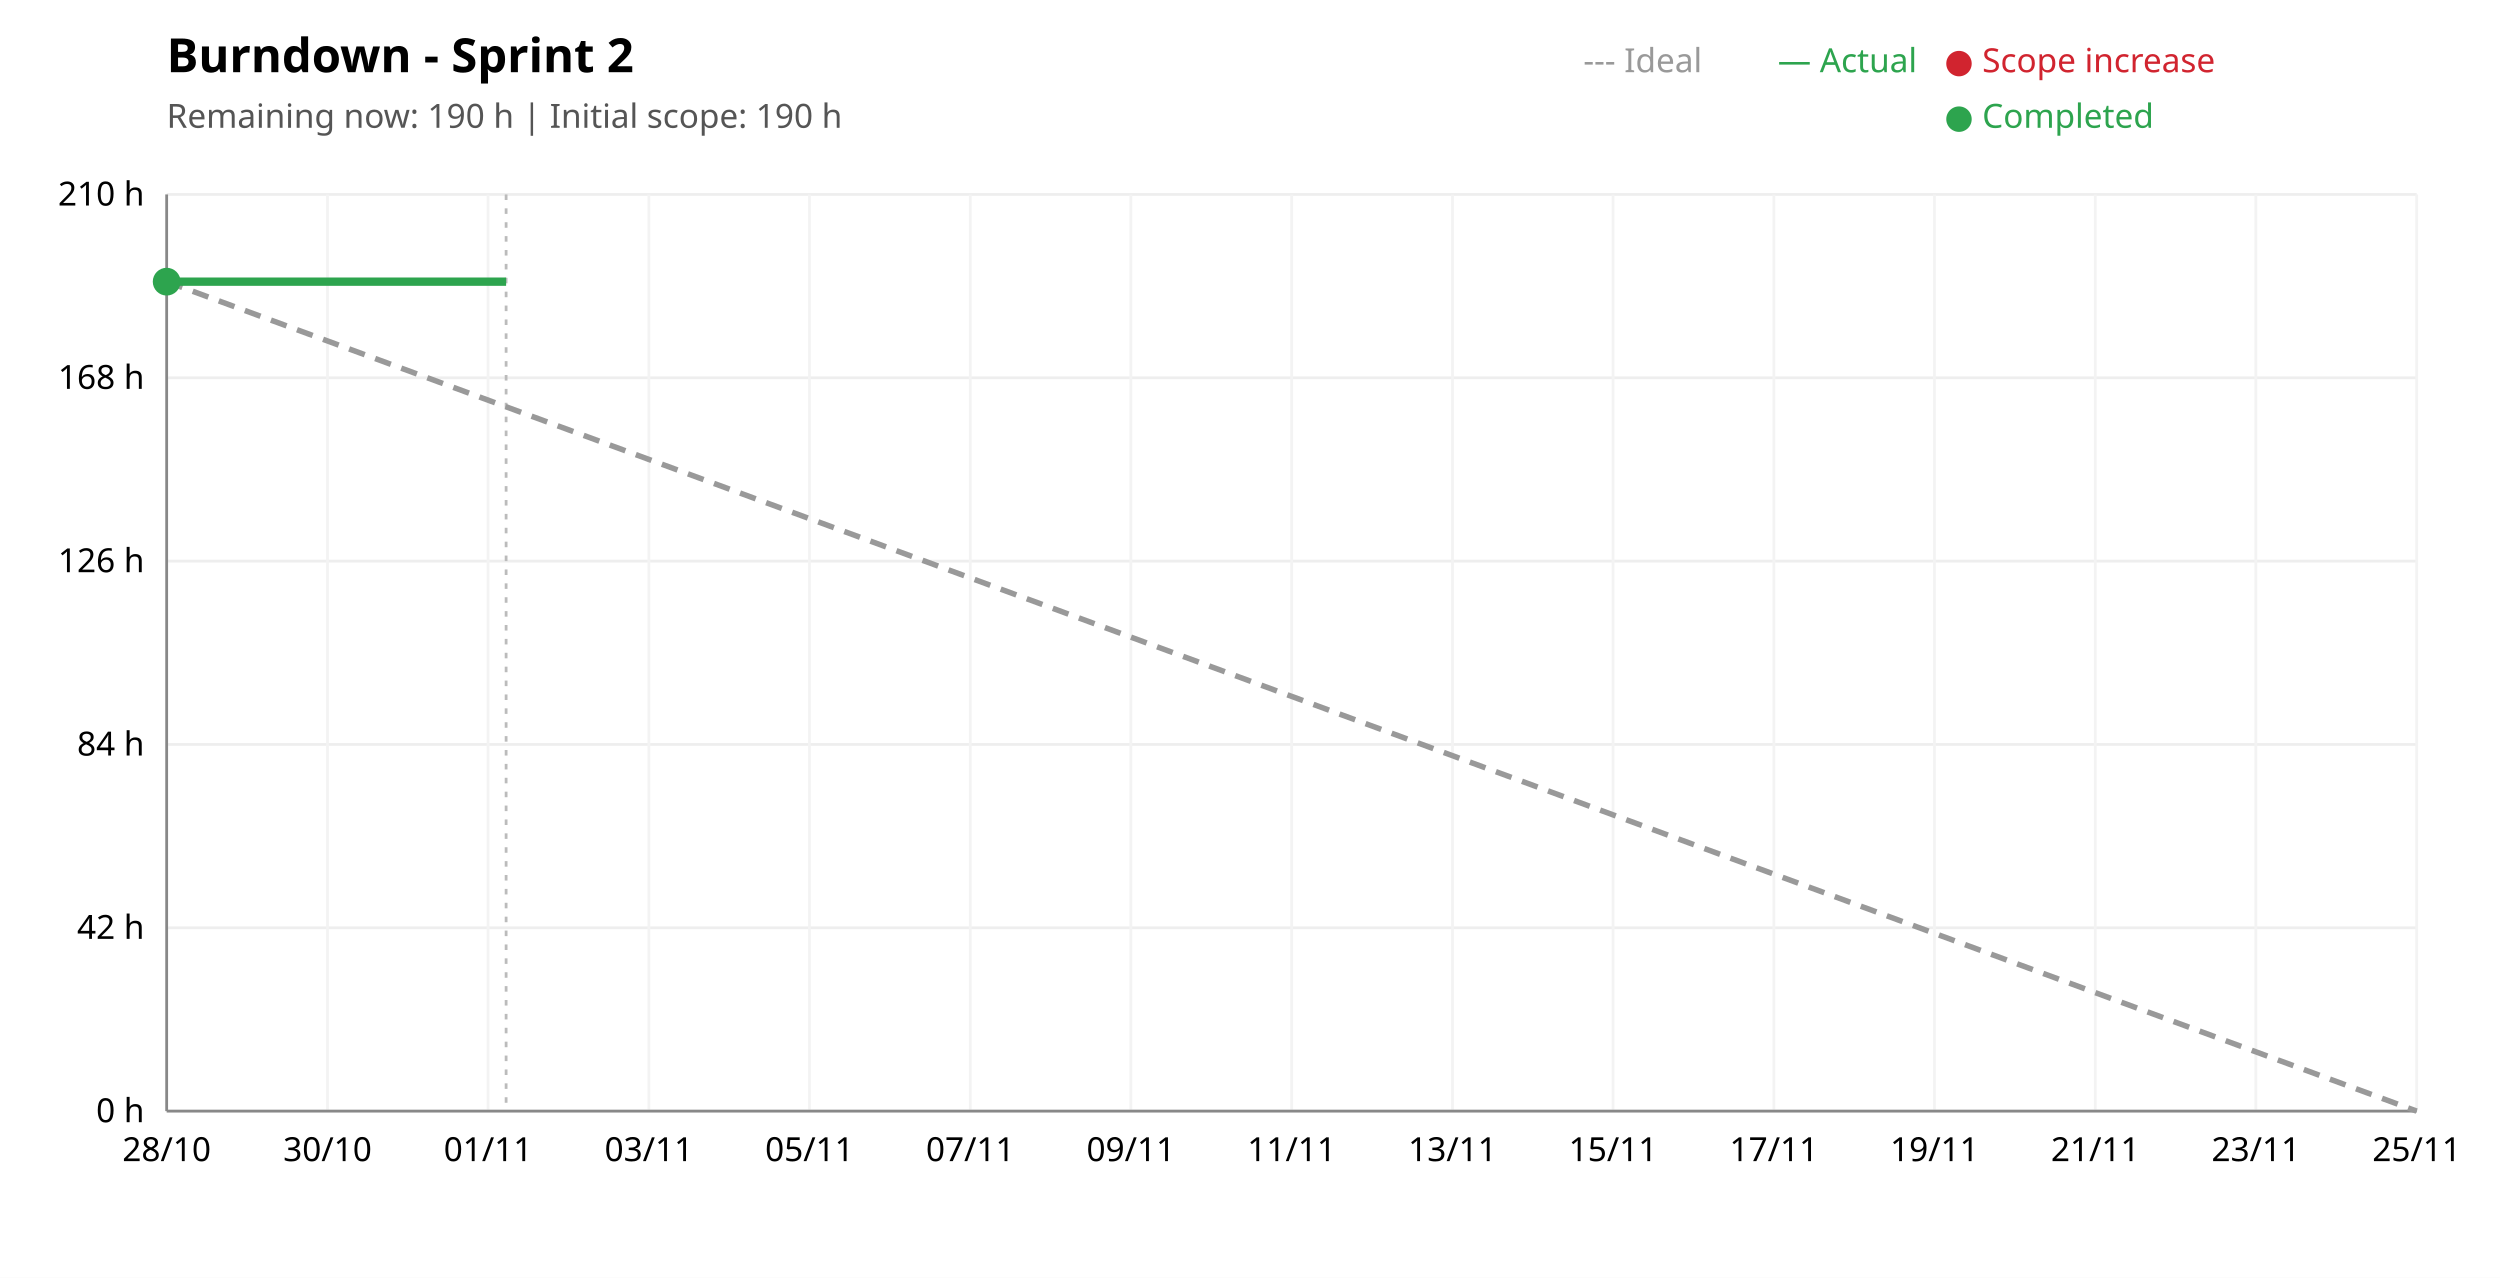
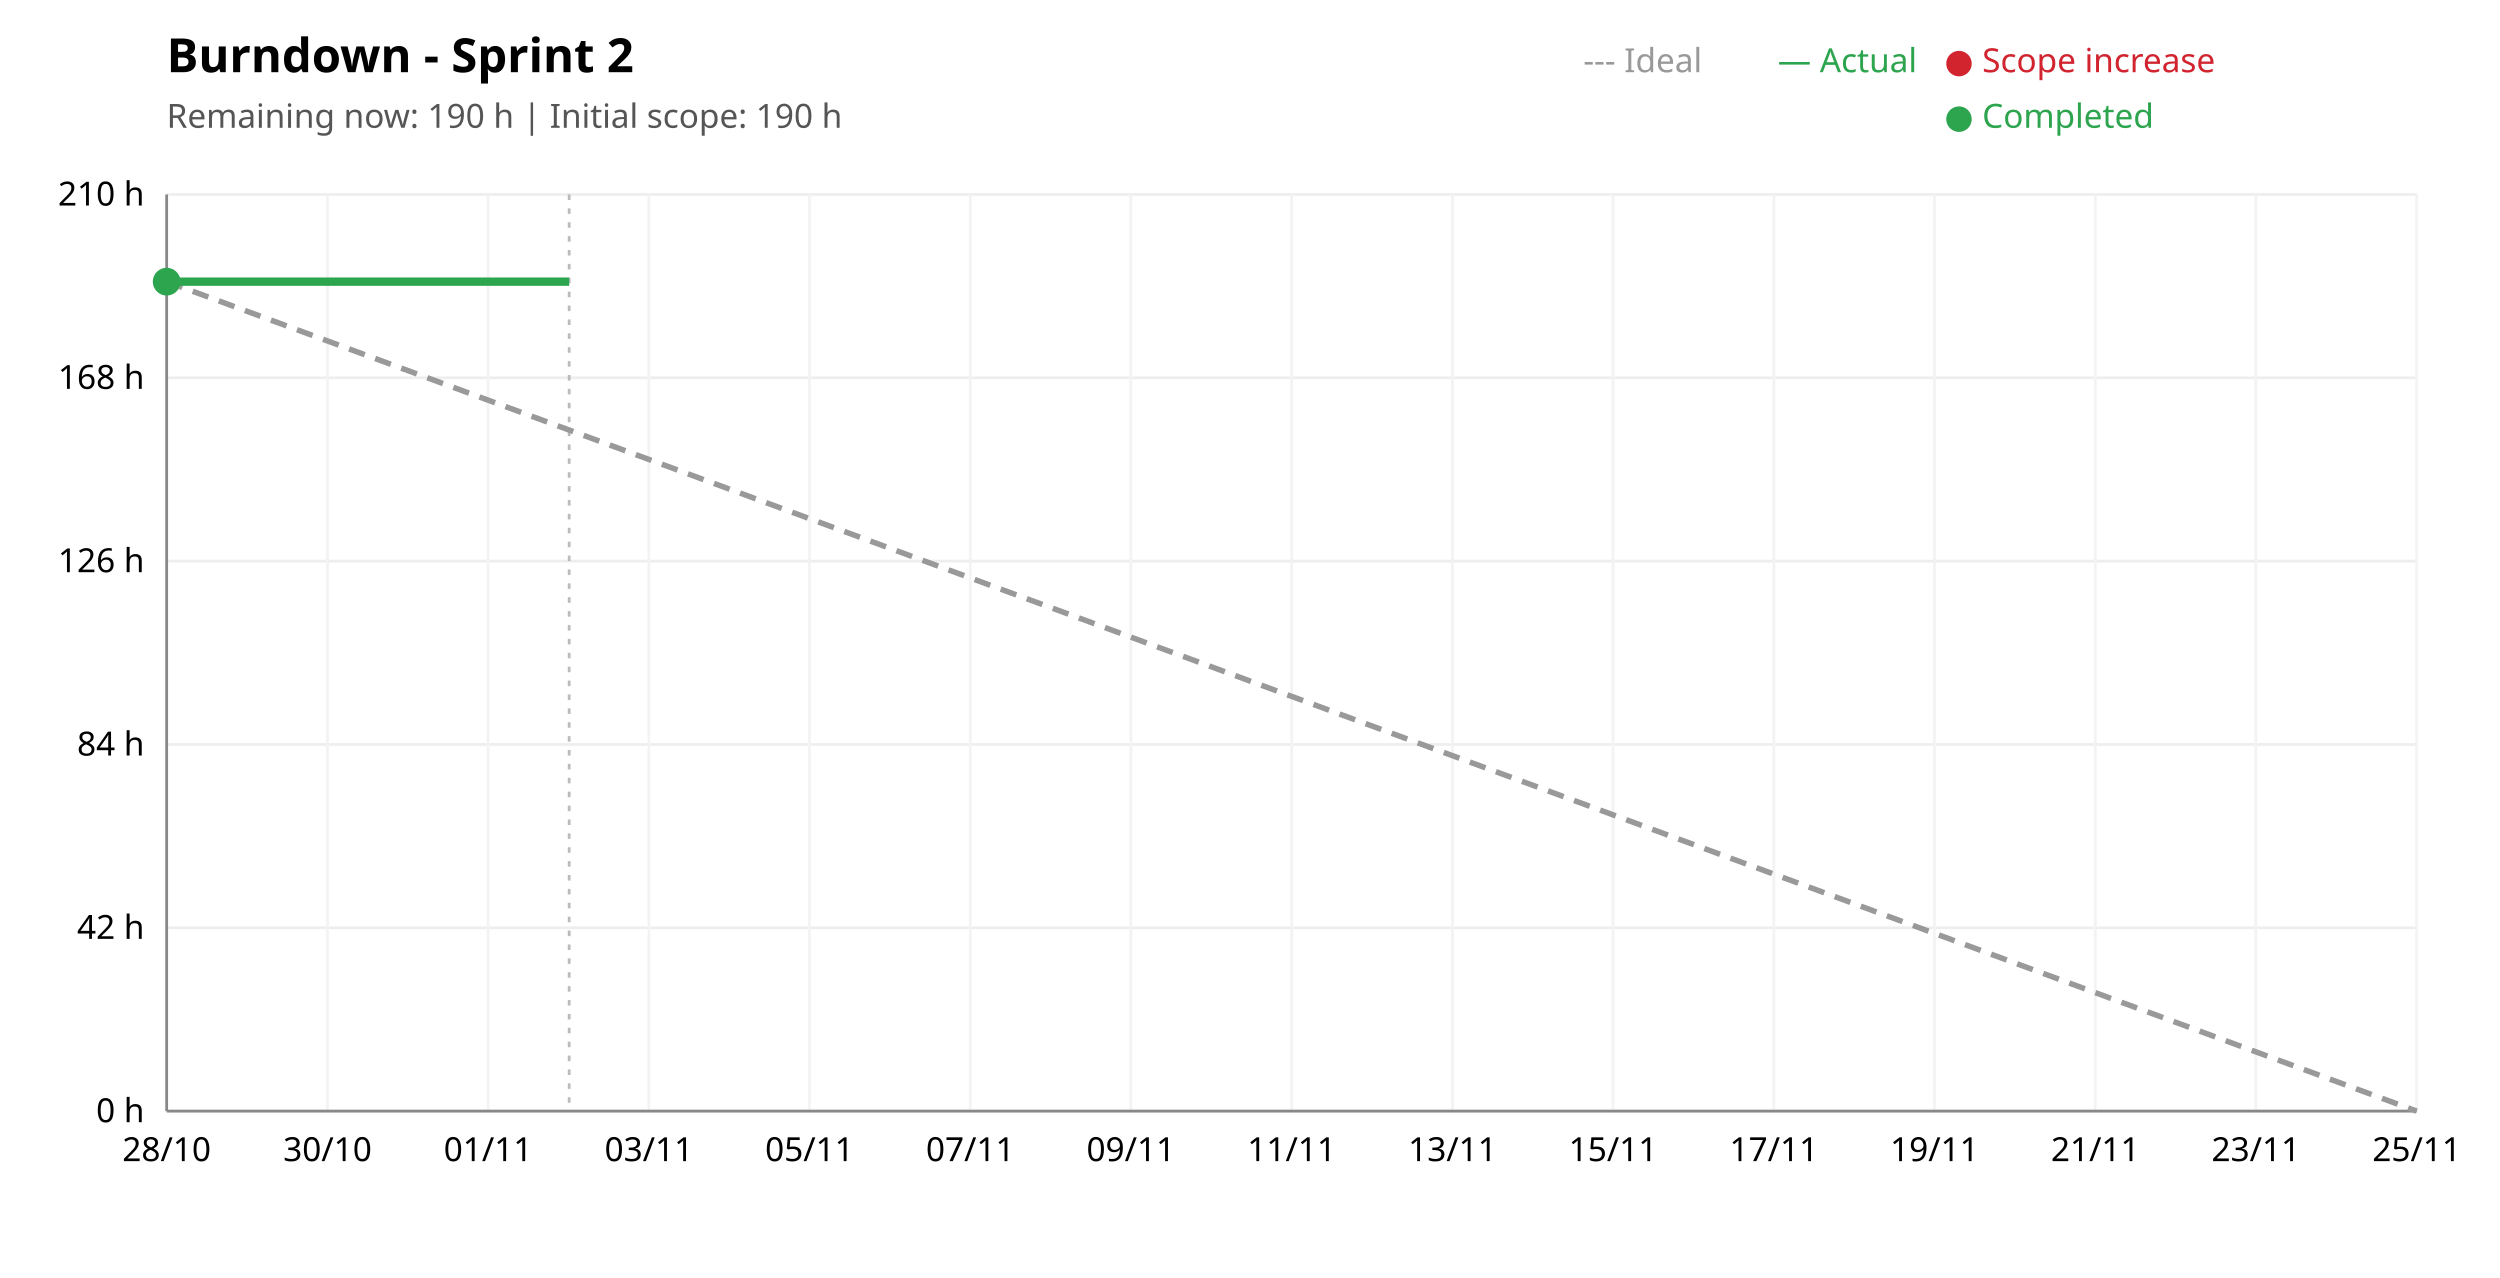
<svg xmlns="http://www.w3.org/2000/svg" width="900" height="460" font-family="sans-serif" font-size="12">
  <rect width="100%" height="100%" fill="white" />
  <text x="60" y="26" font-size="17" font-weight="bold">Burndown - Sprint 2</text>
  <text x="60" y="46" fill="#555">Remaining now: 190 h  |  Initial scope: 190 h</text>
  <line x1="60" y1="400.0" x2="870" y2="400.0" stroke="#eee" />
  <text x="52" y="404.0" text-anchor="end">0 h</text>
  <line x1="60" y1="334.0" x2="870" y2="334.0" stroke="#eee" />
  <text x="52" y="338.0" text-anchor="end">42 h</text>
  <line x1="60" y1="268.0" x2="870" y2="268.0" stroke="#eee" />
  <text x="52" y="272.0" text-anchor="end">84 h</text>
  <line x1="60" y1="202.0" x2="870" y2="202.0" stroke="#eee" />
  <text x="52" y="206.0" text-anchor="end">126 h</text>
  <line x1="60" y1="136.0" x2="870" y2="136.0" stroke="#eee" />
  <text x="52" y="140.0" text-anchor="end">168 h</text>
  <line x1="60" y1="70.0" x2="870" y2="70.0" stroke="#eee" />
  <text x="52" y="74.0" text-anchor="end">210 h</text>
  <line x1="60.0" y1="70" x2="60.0" y2="400" stroke="#f3f3f3" />
  <text x="60.0" y="418" text-anchor="middle">28/10</text>
  <line x1="117.9" y1="70" x2="117.9" y2="400" stroke="#f3f3f3" />
  <text x="117.9" y="418" text-anchor="middle">30/10</text>
  <line x1="175.7" y1="70" x2="175.7" y2="400" stroke="#f3f3f3" />
  <text x="175.7" y="418" text-anchor="middle">01/11</text>
  <line x1="233.6" y1="70" x2="233.6" y2="400" stroke="#f3f3f3" />
  <text x="233.6" y="418" text-anchor="middle">03/11</text>
  <line x1="291.4" y1="70" x2="291.4" y2="400" stroke="#f3f3f3" />
  <text x="291.4" y="418" text-anchor="middle">05/11</text>
  <line x1="349.3" y1="70" x2="349.3" y2="400" stroke="#f3f3f3" />
  <text x="349.3" y="418" text-anchor="middle">07/11</text>
  <line x1="407.1" y1="70" x2="407.1" y2="400" stroke="#f3f3f3" />
  <text x="407.1" y="418" text-anchor="middle">09/11</text>
  <line x1="465.0" y1="70" x2="465.0" y2="400" stroke="#f3f3f3" />
  <text x="465.0" y="418" text-anchor="middle">11/11</text>
  <line x1="522.9" y1="70" x2="522.9" y2="400" stroke="#f3f3f3" />
  <text x="522.9" y="418" text-anchor="middle">13/11</text>
  <line x1="580.7" y1="70" x2="580.7" y2="400" stroke="#f3f3f3" />
  <text x="580.7" y="418" text-anchor="middle">15/11</text>
  <line x1="638.6" y1="70" x2="638.6" y2="400" stroke="#f3f3f3" />
  <text x="638.6" y="418" text-anchor="middle">17/11</text>
  <line x1="696.4" y1="70" x2="696.4" y2="400" stroke="#f3f3f3" />
  <text x="696.4" y="418" text-anchor="middle">19/11</text>
  <line x1="754.3" y1="70" x2="754.3" y2="400" stroke="#f3f3f3" />
  <text x="754.3" y="418" text-anchor="middle">21/11</text>
  <line x1="812.1" y1="70" x2="812.1" y2="400" stroke="#f3f3f3" />
  <text x="812.1" y="418" text-anchor="middle">23/11</text>
  <line x1="870.0" y1="70" x2="870.0" y2="400" stroke="#f3f3f3" />
  <text x="870.0" y="418" text-anchor="middle">25/11</text>
  <line x1="60" y1="400" x2="870" y2="400" stroke="#888" />
  <line x1="60" y1="70" x2="60" y2="400" stroke="#888" />
-   <line x1="182.2" y1="70" x2="182.2" y2="400" stroke="#bbb" stroke-dasharray="2 3" />
+   <line x1="204.9" y1="70" x2="204.9" y2="400" stroke="#bbb" stroke-dasharray="2 3" />
  <polyline points="60.0,101.4 870.0,400.0" fill="none" stroke="#999" stroke-dasharray="6 4" stroke-width="2" />
-   <polyline points="60.0,101.4 182.2,101.4" fill="none" stroke="#2da44e" stroke-width="3" />
+   <polyline points="60.0,101.4 204.9,101.4" fill="none" stroke="#2da44e" stroke-width="3" />
  <circle cx="60.0" cy="101.4" r="5" fill="#2da44e" />
  <text x="570" y="26" fill="#999">--- Ideal</text>
  <text x="640" y="26" fill="#2da44e">— Actual</text>
  <text x="700" y="26" fill="#d1242f">● Scope increase</text>
  <text x="700" y="46" fill="#2da44e">● Completed</text>
</svg>
